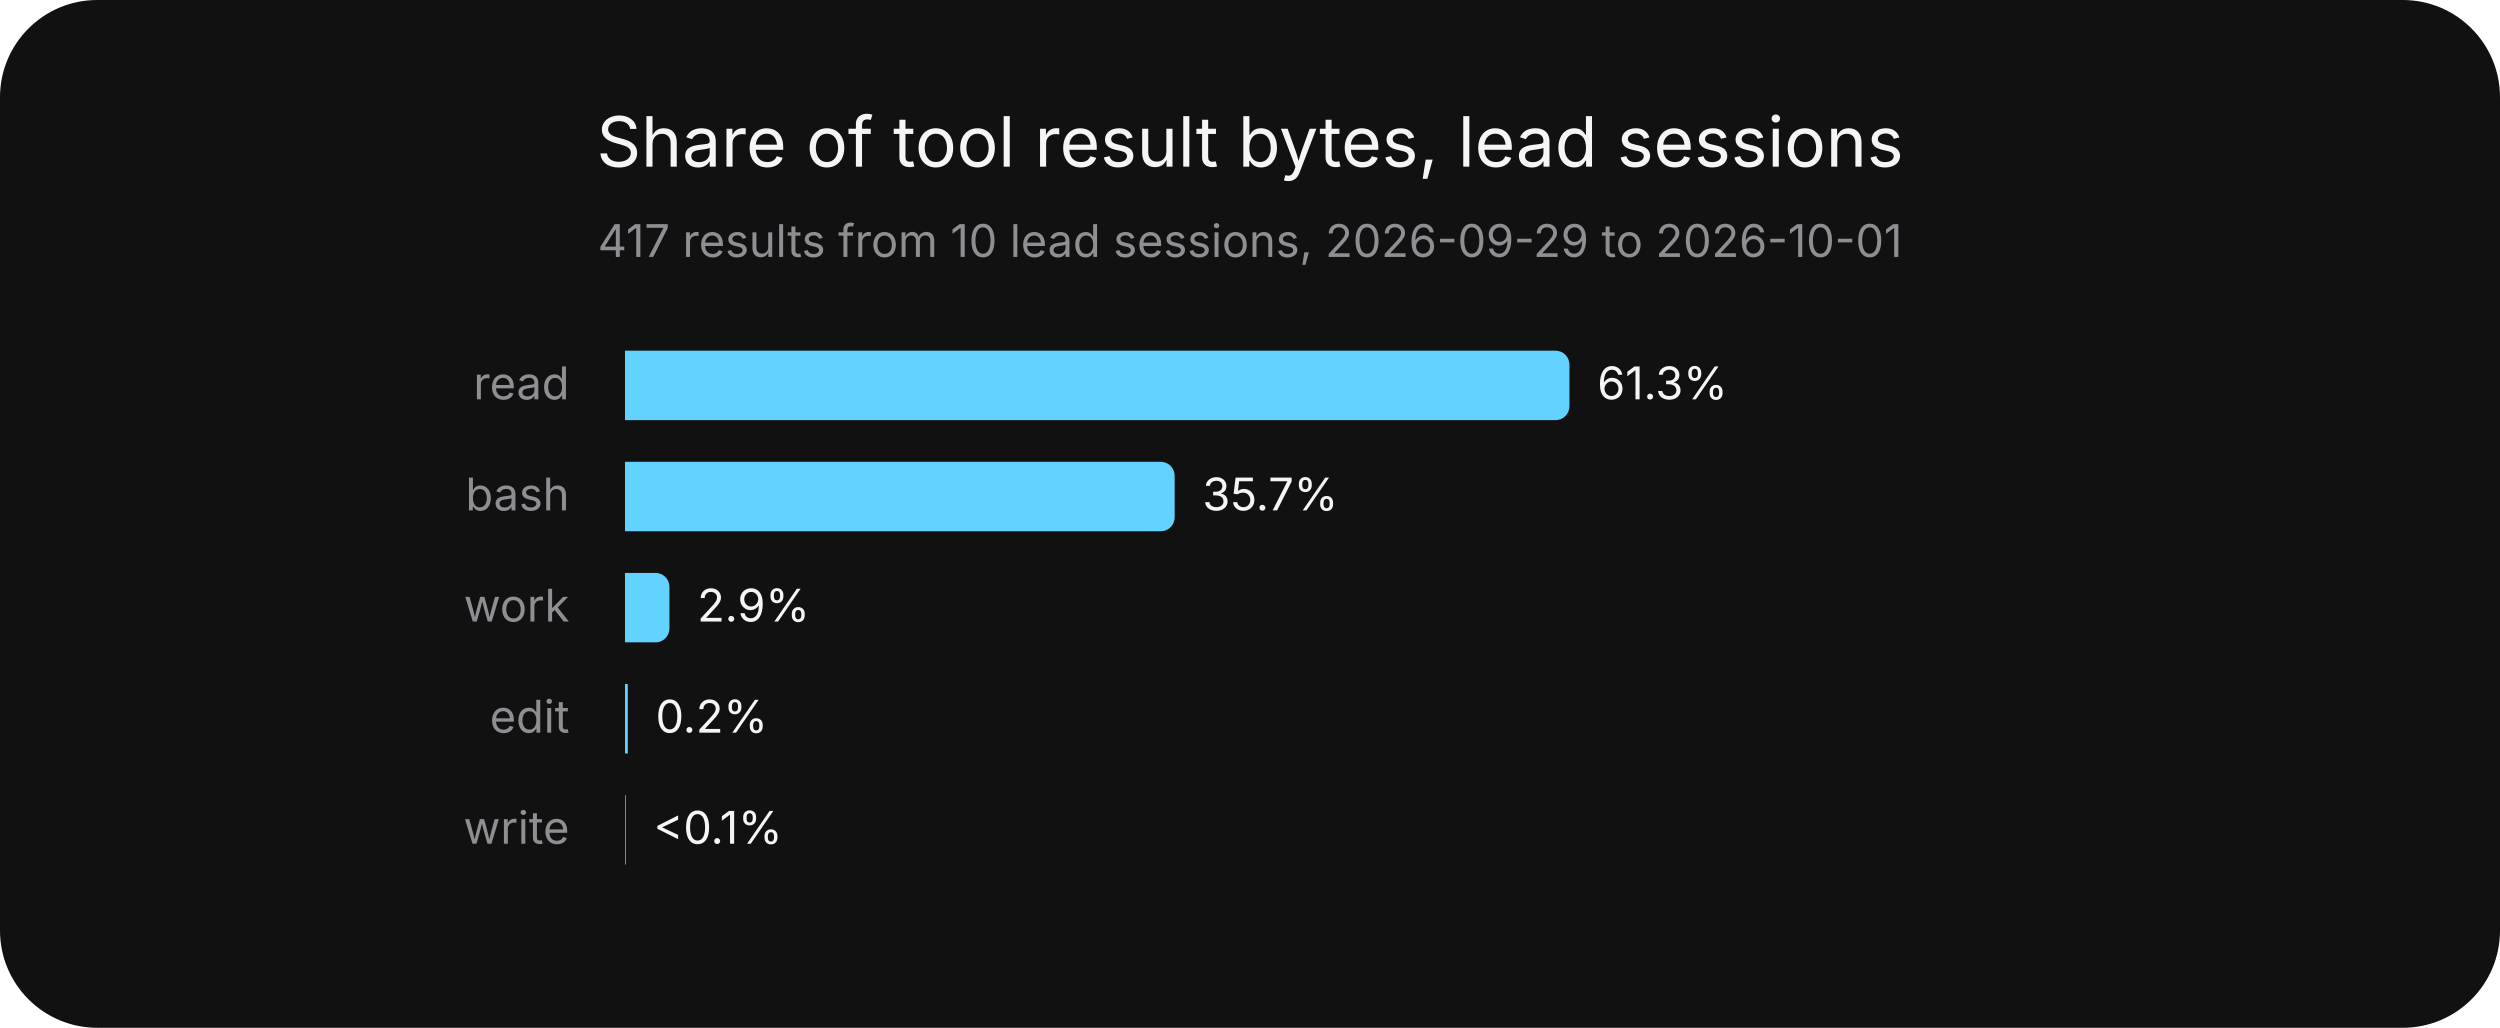
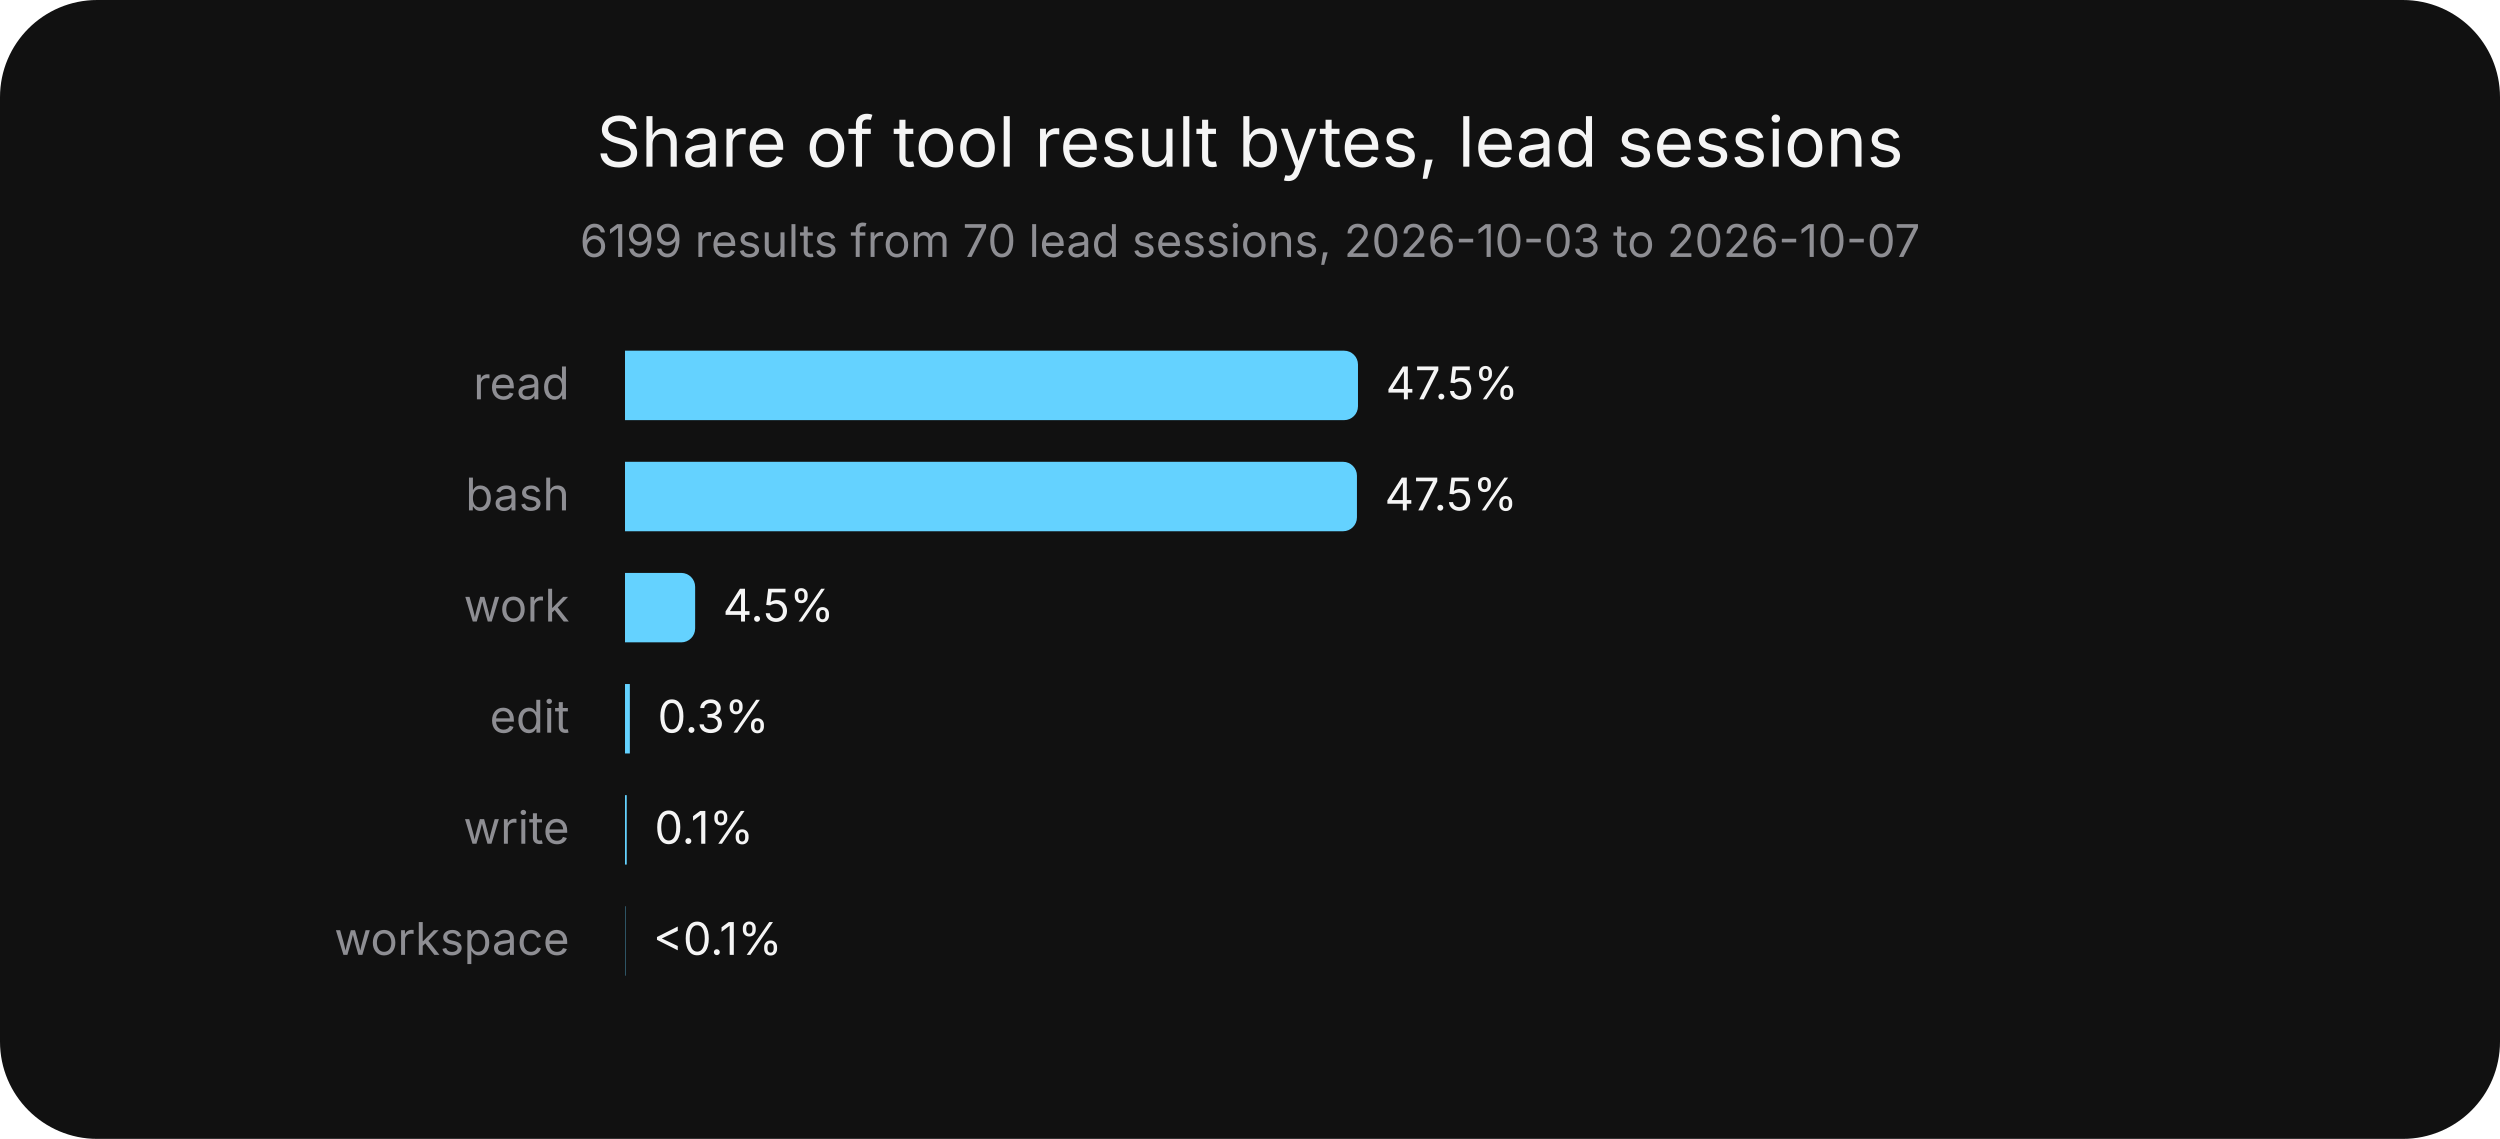
- <svg xmlns="http://www.w3.org/2000/svg" width="720" height="296" viewBox="0 0 720 296" role="img">
-   <rect width="720" height="296" rx="28" fill="#111111" />
+ <svg xmlns="http://www.w3.org/2000/svg" width="720" height="328" viewBox="0 0 720 328" role="img">
+   <rect width="720" height="328" rx="28" fill="#111111" />
  <text x="360" y="48" text-anchor="middle" fill="#F5F5F5" font-family="SF Pro Display, Helvetica Neue, sans-serif" font-size="20">Share of tool result bytes, lead sessions</text>
-   <text x="360" y="74" text-anchor="middle" fill="#8E8E93" font-family="SF Pro Text, Helvetica Neue, sans-serif" font-size="13">417 results from 10 lead sessions, 2026-09-29 to 2026-10-01</text>
+   <text x="360" y="74" text-anchor="middle" fill="#8E8E93" font-family="SF Pro Text, Helvetica Neue, sans-serif" font-size="13">6199 results from 70 lead sessions, 2026-10-03 to 2026-10-07</text>
  <text x="164" y="115" text-anchor="end" fill="#8E8E93" font-family="SF Pro Text, Helvetica Neue, sans-serif" font-size="13">read</text>
-   <path d="M180 101h268a4 4 0 0 1 4 4v12a4 4 0 0 1 -4 4h-268z" fill="#64D2FF" />
-   <text x="460" y="115" text-anchor="start" fill="#F5F5F5" font-family="SF Pro Text, Helvetica Neue, sans-serif" font-size="13">61.3%</text>
+   <path d="M180 101h207.1a4 4 0 0 1 4 4v12a4 4 0 0 1 -4 4h-207.1z" fill="#64D2FF" />
+   <text x="399.1" y="115" text-anchor="start" fill="#F5F5F5" font-family="SF Pro Text, Helvetica Neue, sans-serif" font-size="13">47.5%</text>
  <text x="164" y="147" text-anchor="end" fill="#8E8E93" font-family="SF Pro Text, Helvetica Neue, sans-serif" font-size="13">bash</text>
-   <path d="M180 133h154.3a4 4 0 0 1 4 4v12a4 4 0 0 1 -4 4h-154.3z" fill="#64D2FF" />
-   <text x="346.3" y="147" text-anchor="start" fill="#F5F5F5" font-family="SF Pro Text, Helvetica Neue, sans-serif" font-size="13">35.7%</text>
+   <path d="M180 133h206.8a4 4 0 0 1 4 4v12a4 4 0 0 1 -4 4h-206.8z" fill="#64D2FF" />
+   <text x="398.8" y="147" text-anchor="start" fill="#F5F5F5" font-family="SF Pro Text, Helvetica Neue, sans-serif" font-size="13">47.5%</text>
  <text x="164" y="179" text-anchor="end" fill="#8E8E93" font-family="SF Pro Text, Helvetica Neue, sans-serif" font-size="13">work</text>
-   <path d="M180 165h8.8a4 4 0 0 1 4 4v12a4 4 0 0 1 -4 4h-8.8z" fill="#64D2FF" />
-   <text x="200.8" y="179" text-anchor="start" fill="#F5F5F5" font-family="SF Pro Text, Helvetica Neue, sans-serif" font-size="13">2.9%</text>
+   <path d="M180 165h16.2a4 4 0 0 1 4 4v12a4 4 0 0 1 -4 4h-16.2z" fill="#64D2FF" />
+   <text x="208.2" y="179" text-anchor="start" fill="#F5F5F5" font-family="SF Pro Text, Helvetica Neue, sans-serif" font-size="13">4.5%</text>
  <text x="164" y="211" text-anchor="end" fill="#8E8E93" font-family="SF Pro Text, Helvetica Neue, sans-serif" font-size="13">edit</text>
-   <rect x="180" y="197" width="0.8" height="20" fill="#64D2FF" />
-   <text x="188.8" y="211" text-anchor="start" fill="#F5F5F5" font-family="SF Pro Text, Helvetica Neue, sans-serif" font-size="13">0.2%</text>
+   <rect x="180" y="197" width="1.4" height="20" fill="#64D2FF" />
+   <text x="189.4" y="211" text-anchor="start" fill="#F5F5F5" font-family="SF Pro Text, Helvetica Neue, sans-serif" font-size="13">0.3%</text>
  <text x="164" y="243" text-anchor="end" fill="#8E8E93" font-family="SF Pro Text, Helvetica Neue, sans-serif" font-size="13">write</text>
-   <rect x="180" y="229" width="0.2" height="20" fill="#64D2FF" />
-   <text x="188.2" y="243" text-anchor="start" fill="#F5F5F5" font-family="SF Pro Text, Helvetica Neue, sans-serif" font-size="13">&lt;0.1%</text>
+   <rect x="180" y="229" width="0.5" height="20" fill="#64D2FF" />
+   <text x="188.5" y="243" text-anchor="start" fill="#F5F5F5" font-family="SF Pro Text, Helvetica Neue, sans-serif" font-size="13">0.1%</text>
+   <text x="164" y="275" text-anchor="end" fill="#8E8E93" font-family="SF Pro Text, Helvetica Neue, sans-serif" font-size="13">workspace</text>
+   <rect x="180" y="261" width="0.1" height="20" fill="#64D2FF" />
+   <text x="188.1" y="275" text-anchor="start" fill="#F5F5F5" font-family="SF Pro Text, Helvetica Neue, sans-serif" font-size="13">&lt;0.1%</text>
</svg>
